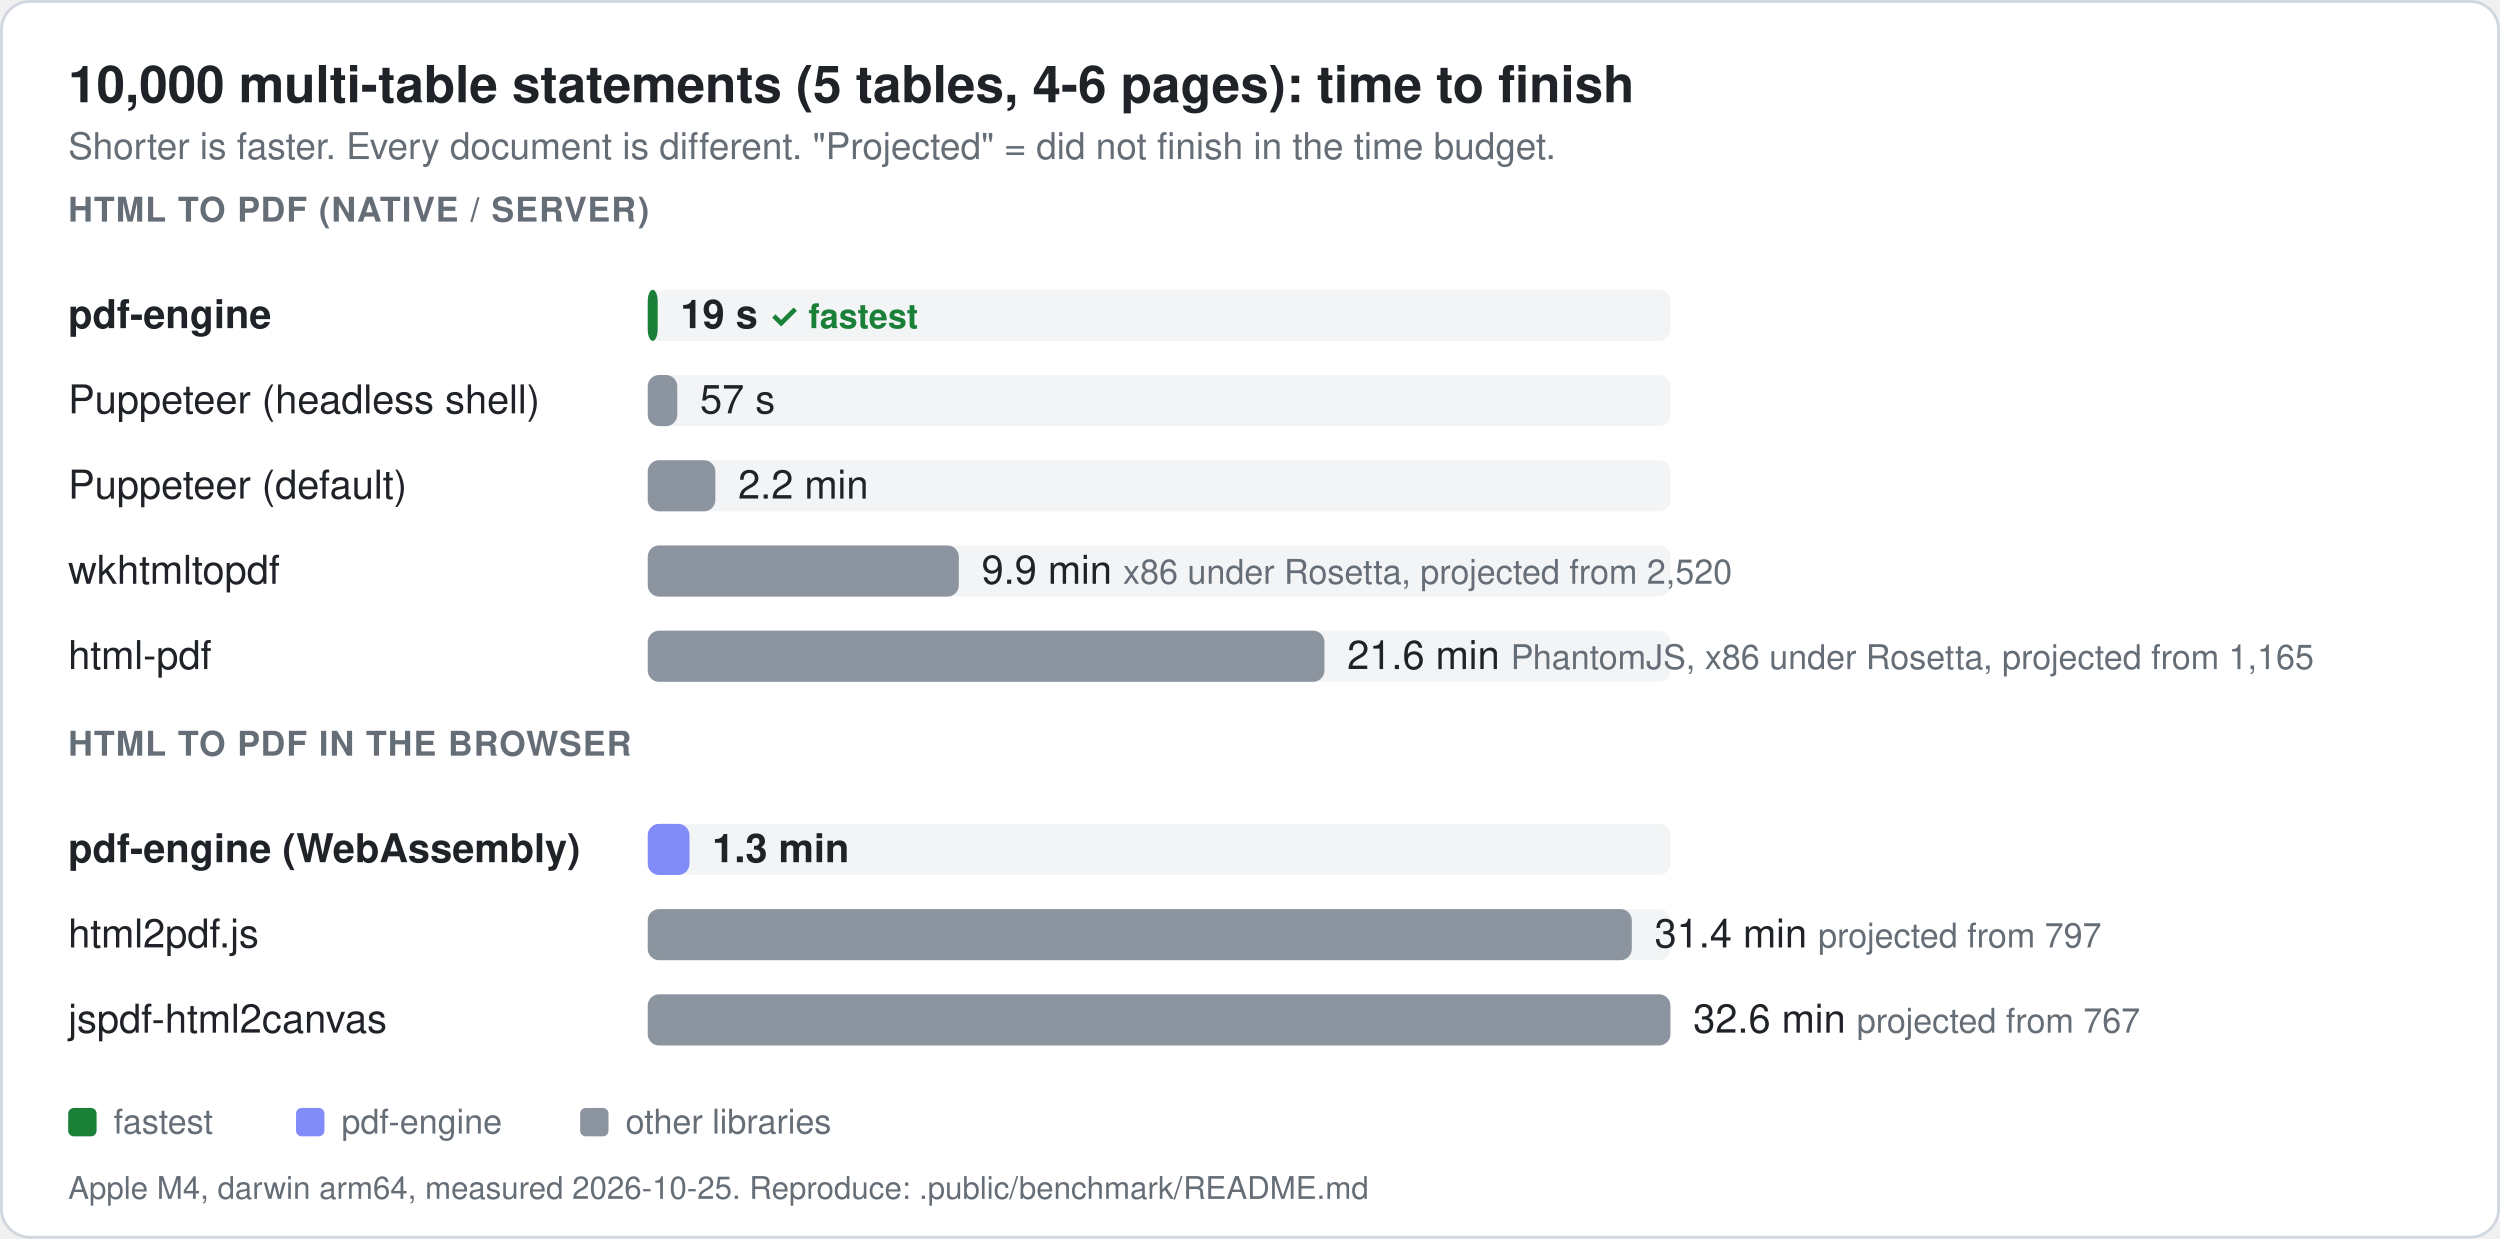
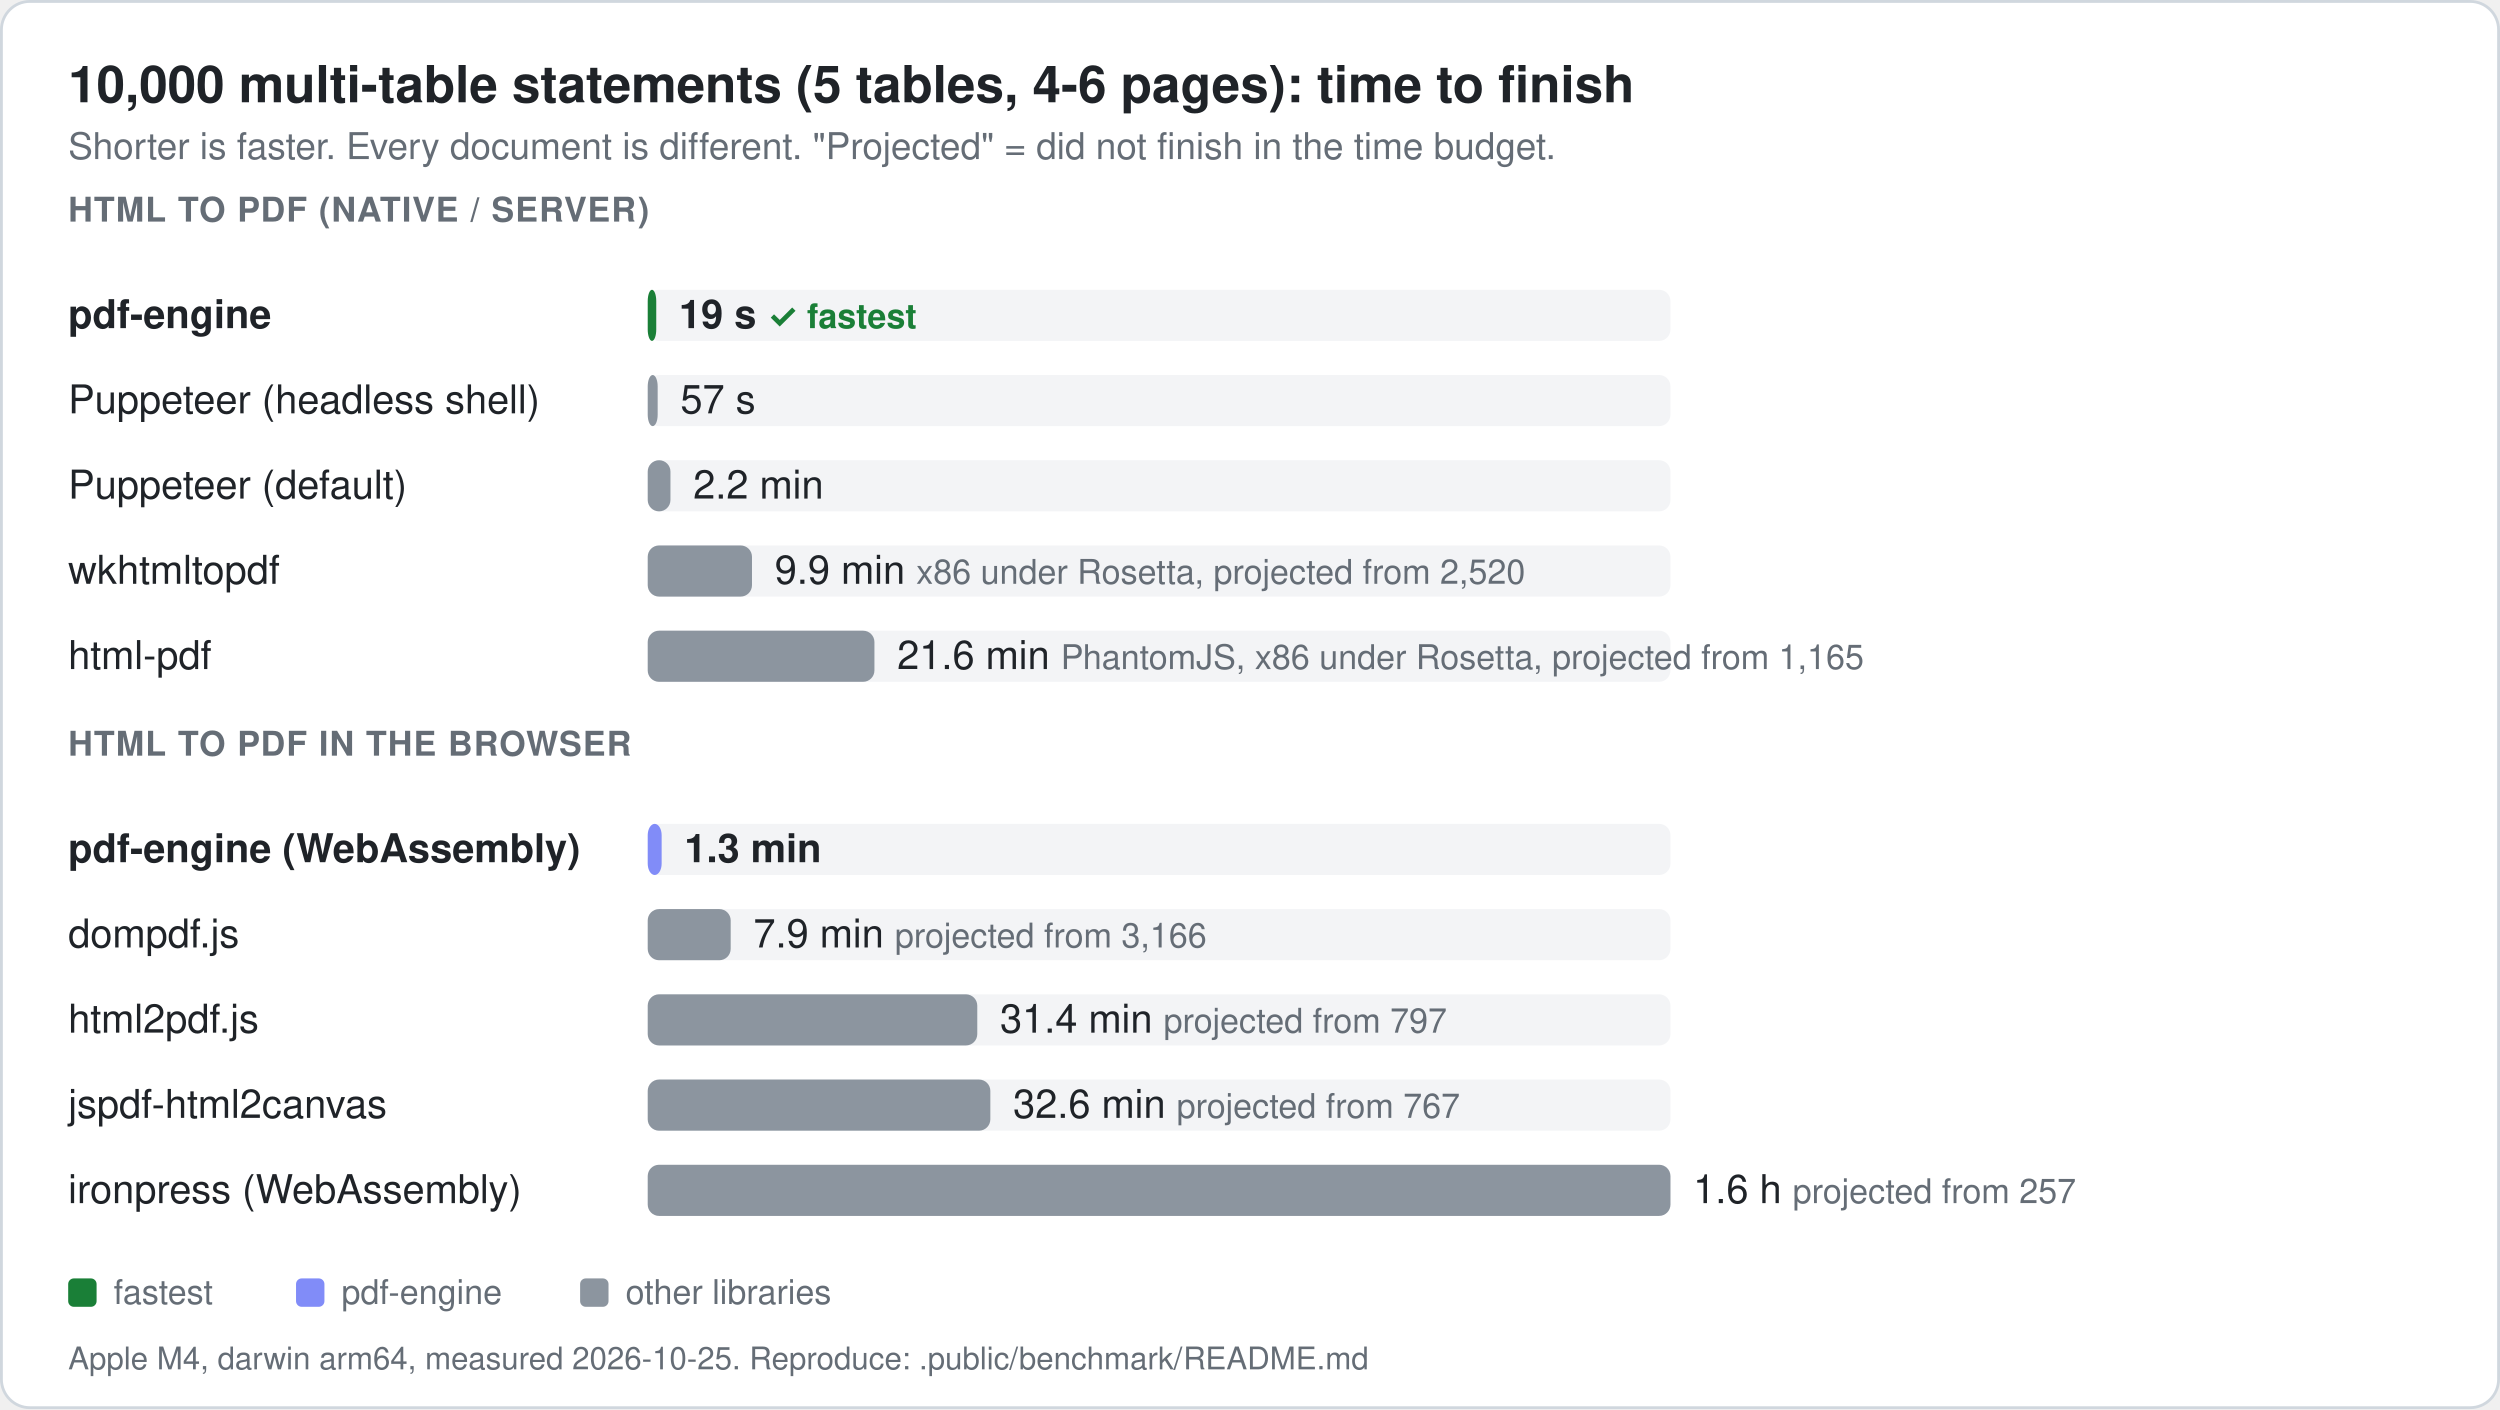
- <svg xmlns="http://www.w3.org/2000/svg" width="880" height="436" viewBox="0 0 880 436" role="img" aria-labelledby="t d" font-family="-apple-system, BlinkMacSystemFont, 'Segoe UI', Helvetica, Arial, sans-serif">
-   <rect x="0.5" y="0.5" width="879" height="435" rx="10" fill="#ffffff" stroke="#d0d7de" />
+ <svg xmlns="http://www.w3.org/2000/svg" width="880" height="496" viewBox="0 0 880 496" role="img" aria-labelledby="t d" font-family="-apple-system, BlinkMacSystemFont, 'Segoe UI', Helvetica, Arial, sans-serif">
+   <rect x="0.5" y="0.5" width="879" height="495" rx="10" fill="#ffffff" stroke="#d0d7de" />
  <text x="24" y="36" font-size="18" font-weight="700" fill="#1f2328">10,000 multi-table statements (5 tables, 4-6 pages): time to finish</text>
  <text x="24" y="56" font-size="13" fill="#656d76">Shorter is faster. Every document is different. "Projected" = did not finish in the time budget.</text>
  <text x="24" y="78" font-size="12" font-weight="600" fill="#656d76" letter-spacing="0.4">HTML TO PDF (NATIVE / SERVER)</text>
  <text x="24" y="115.5" font-size="14" fill="#1f2328" font-weight="700">pdf-engine</text>
  <rect x="228" y="102" width="360" height="18" rx="4" fill="#f3f4f6" />
-   <rect x="228" y="102" width="3.5" height="18" rx="4" fill="#1a7f37" />
-   <text x="239.5" y="115.5" font-size="14" fill="#1f2328" font-weight="700">19 s <tspan fill="#1a7f37" font-weight="700" font-size="12">✓ fastest</tspan>
+   <rect x="228" y="102" width="3.0" height="18" rx="4" fill="#1a7f37" />
+   <text x="239.0" y="115.5" font-size="14" fill="#1f2328" font-weight="700">19 s <tspan fill="#1a7f37" font-weight="700" font-size="12">✓ fastest</tspan>
  </text>
  <text x="24" y="145.5" font-size="14" fill="#1f2328" font-weight="400">Puppeteer (headless shell)</text>
  <rect x="228" y="132" width="360" height="18" rx="4" fill="#f3f4f6" />
-   <rect x="228" y="132" width="10.4" height="18" rx="4" fill="#8c959f" />
-   <text x="246.4" y="145.5" font-size="14" fill="#1f2328" font-weight="500">57 s</text>
+   <rect x="228" y="132" width="3.5" height="18" rx="4" fill="#8c959f" />
+   <text x="239.5" y="145.5" font-size="14" fill="#1f2328" font-weight="500">57 s</text>
  <text x="24" y="175.5" font-size="14" fill="#1f2328" font-weight="400">Puppeteer (default)</text>
  <rect x="228" y="162" width="360" height="18" rx="4" fill="#f3f4f6" />
-   <rect x="228" y="162" width="23.8" height="18" rx="4" fill="#8c959f" />
-   <text x="259.8" y="175.5" font-size="14" fill="#1f2328" font-weight="500">2.2 min</text>
+   <rect x="228" y="162" width="8.0" height="18" rx="4" fill="#8c959f" />
+   <text x="244.0" y="175.5" font-size="14" fill="#1f2328" font-weight="500">2.2 min</text>
  <text x="24" y="205.5" font-size="14" fill="#1f2328" font-weight="400">wkhtmltopdf</text>
  <rect x="228" y="192" width="360" height="18" rx="4" fill="#f3f4f6" />
-   <rect x="228" y="192" width="109.5" height="18" rx="4" fill="#8c959f" />
-   <text x="345.5" y="205.5" font-size="14" fill="#1f2328" font-weight="500">9.9 min <tspan fill="#656d76" font-weight="400" font-size="12">x86 under Rosetta, projected from 2,520</tspan>
+   <rect x="228" y="192" width="36.7" height="18" rx="4" fill="#8c959f" />
+   <text x="272.7" y="205.5" font-size="14" fill="#1f2328" font-weight="500">9.9 min <tspan fill="#656d76" font-weight="400" font-size="12">x86 under Rosetta, projected from 2,520</tspan>
  </text>
  <text x="24" y="235.5" font-size="14" fill="#1f2328" font-weight="400">html-pdf</text>
  <rect x="228" y="222" width="360" height="18" rx="4" fill="#f3f4f6" />
-   <rect x="228" y="222" width="238.2" height="18" rx="4" fill="#8c959f" />
-   <text x="474.2" y="235.5" font-size="14" fill="#1f2328" font-weight="500">21.6 min <tspan fill="#656d76" font-weight="400" font-size="12">PhantomJS, x86 under Rosetta, projected from 1,165</tspan>
+   <rect x="228" y="222" width="79.8" height="18" rx="4" fill="#8c959f" />
+   <text x="315.8" y="235.5" font-size="14" fill="#1f2328" font-weight="500">21.6 min <tspan fill="#656d76" font-weight="400" font-size="12">PhantomJS, x86 under Rosetta, projected from 1,165</tspan>
  </text>
  <text x="24" y="266" font-size="12" font-weight="600" fill="#656d76" letter-spacing="0.4">HTML TO PDF IN THE BROWSER</text>
  <text x="24" y="303.5" font-size="14" fill="#1f2328" font-weight="700">pdf-engine (WebAssembly)</text>
  <rect x="228" y="290" width="360" height="18" rx="4" fill="#f3f4f6" />
-   <rect x="228" y="290" width="14.7" height="18" rx="4" fill="#818cf8" />
-   <text x="250.7" y="303.5" font-size="14" fill="#1f2328" font-weight="700">1.3 min</text>
-   <text x="24" y="333.5" font-size="14" fill="#1f2328" font-weight="400">html2pdf.js</text>
+   <rect x="228" y="290" width="4.9" height="18" rx="4" fill="#818cf8" />
+   <text x="240.9" y="303.5" font-size="14" fill="#1f2328" font-weight="700">1.3 min</text>
+   <text x="24" y="333.5" font-size="14" fill="#1f2328" font-weight="400">dompdf.js</text>
  <rect x="228" y="320" width="360" height="18" rx="4" fill="#f3f4f6" />
-   <rect x="228" y="320" width="346.4" height="18" rx="4" fill="#8c959f" />
-   <text x="582.4" y="333.5" font-size="14" fill="#1f2328" font-weight="500">31.4 min <tspan fill="#656d76" font-weight="400" font-size="12">projected from 797</tspan>
+   <rect x="228" y="320" width="29.2" height="18" rx="4" fill="#8c959f" />
+   <text x="265.2" y="333.5" font-size="14" fill="#1f2328" font-weight="500">7.9 min <tspan fill="#656d76" font-weight="400" font-size="12">projected from 3,166</tspan>
  </text>
-   <text x="24" y="363.5" font-size="14" fill="#1f2328" font-weight="400">jspdf-html2canvas</text>
+   <text x="24" y="363.5" font-size="14" fill="#1f2328" font-weight="400">html2pdf.js</text>
  <rect x="228" y="350" width="360" height="18" rx="4" fill="#f3f4f6" />
-   <rect x="228" y="350" width="360.0" height="18" rx="4" fill="#8c959f" />
-   <text x="596.0" y="363.5" font-size="14" fill="#1f2328" font-weight="500">32.6 min <tspan fill="#656d76" font-weight="400" font-size="12">projected from 767</tspan>
+   <rect x="228" y="350" width="116.0" height="18" rx="4" fill="#8c959f" />
+   <text x="352.0" y="363.5" font-size="14" fill="#1f2328" font-weight="500">31.4 min <tspan fill="#656d76" font-weight="400" font-size="12">projected from 797</tspan>
  </text>
-   <rect x="24" y="390" width="10" height="10" rx="2" fill="#1a7f37" />
-   <text x="40" y="399" font-size="12" fill="#656d76">fastest</text>
-   <rect x="104.2" y="390" width="10" height="10" rx="2" fill="#818cf8" />
-   <text x="120.2" y="399" font-size="12" fill="#656d76">pdf-engine</text>
-   <rect x="204.2" y="390" width="10" height="10" rx="2" fill="#8c959f" />
-   <text x="220.2" y="399" font-size="12" fill="#656d76">other libraries</text>
-   <text x="24" y="422" font-size="11" fill="#656d76">Apple M4, darwin arm64, measured 2026-10-25. Reproduce: .public/benchmark/README.md</text>
+   <text x="24" y="393.5" font-size="14" fill="#1f2328" font-weight="400">jspdf-html2canvas</text>
+   <rect x="228" y="380" width="360" height="18" rx="4" fill="#f3f4f6" />
+   <rect x="228" y="380" width="120.6" height="18" rx="4" fill="#8c959f" />
+   <text x="356.6" y="393.5" font-size="14" fill="#1f2328" font-weight="500">32.6 min <tspan fill="#656d76" font-weight="400" font-size="12">projected from 767</tspan>
+   </text>
+   <text x="24" y="423.5" font-size="14" fill="#1f2328" font-weight="400">ironpress (WebAssembly)</text>
+   <rect x="228" y="410" width="360" height="18" rx="4" fill="#f3f4f6" />
+   <rect x="228" y="410" width="360.0" height="18" rx="4" fill="#8c959f" />
+   <text x="596.0" y="423.5" font-size="14" fill="#1f2328" font-weight="500">1.6 h <tspan fill="#656d76" font-weight="400" font-size="12">projected from 257</tspan>
+   </text>
+   <rect x="24" y="450" width="10" height="10" rx="2" fill="#1a7f37" />
+   <text x="40" y="459" font-size="12" fill="#656d76">fastest</text>
+   <rect x="104.2" y="450" width="10" height="10" rx="2" fill="#818cf8" />
+   <text x="120.2" y="459" font-size="12" fill="#656d76">pdf-engine</text>
+   <rect x="204.2" y="450" width="10" height="10" rx="2" fill="#8c959f" />
+   <text x="220.2" y="459" font-size="12" fill="#656d76">other libraries</text>
+   <text x="24" y="482" font-size="11" fill="#656d76">Apple M4, darwin arm64, measured 2026-10-25. Reproduce: .public/benchmark/README.md</text>
</svg>
